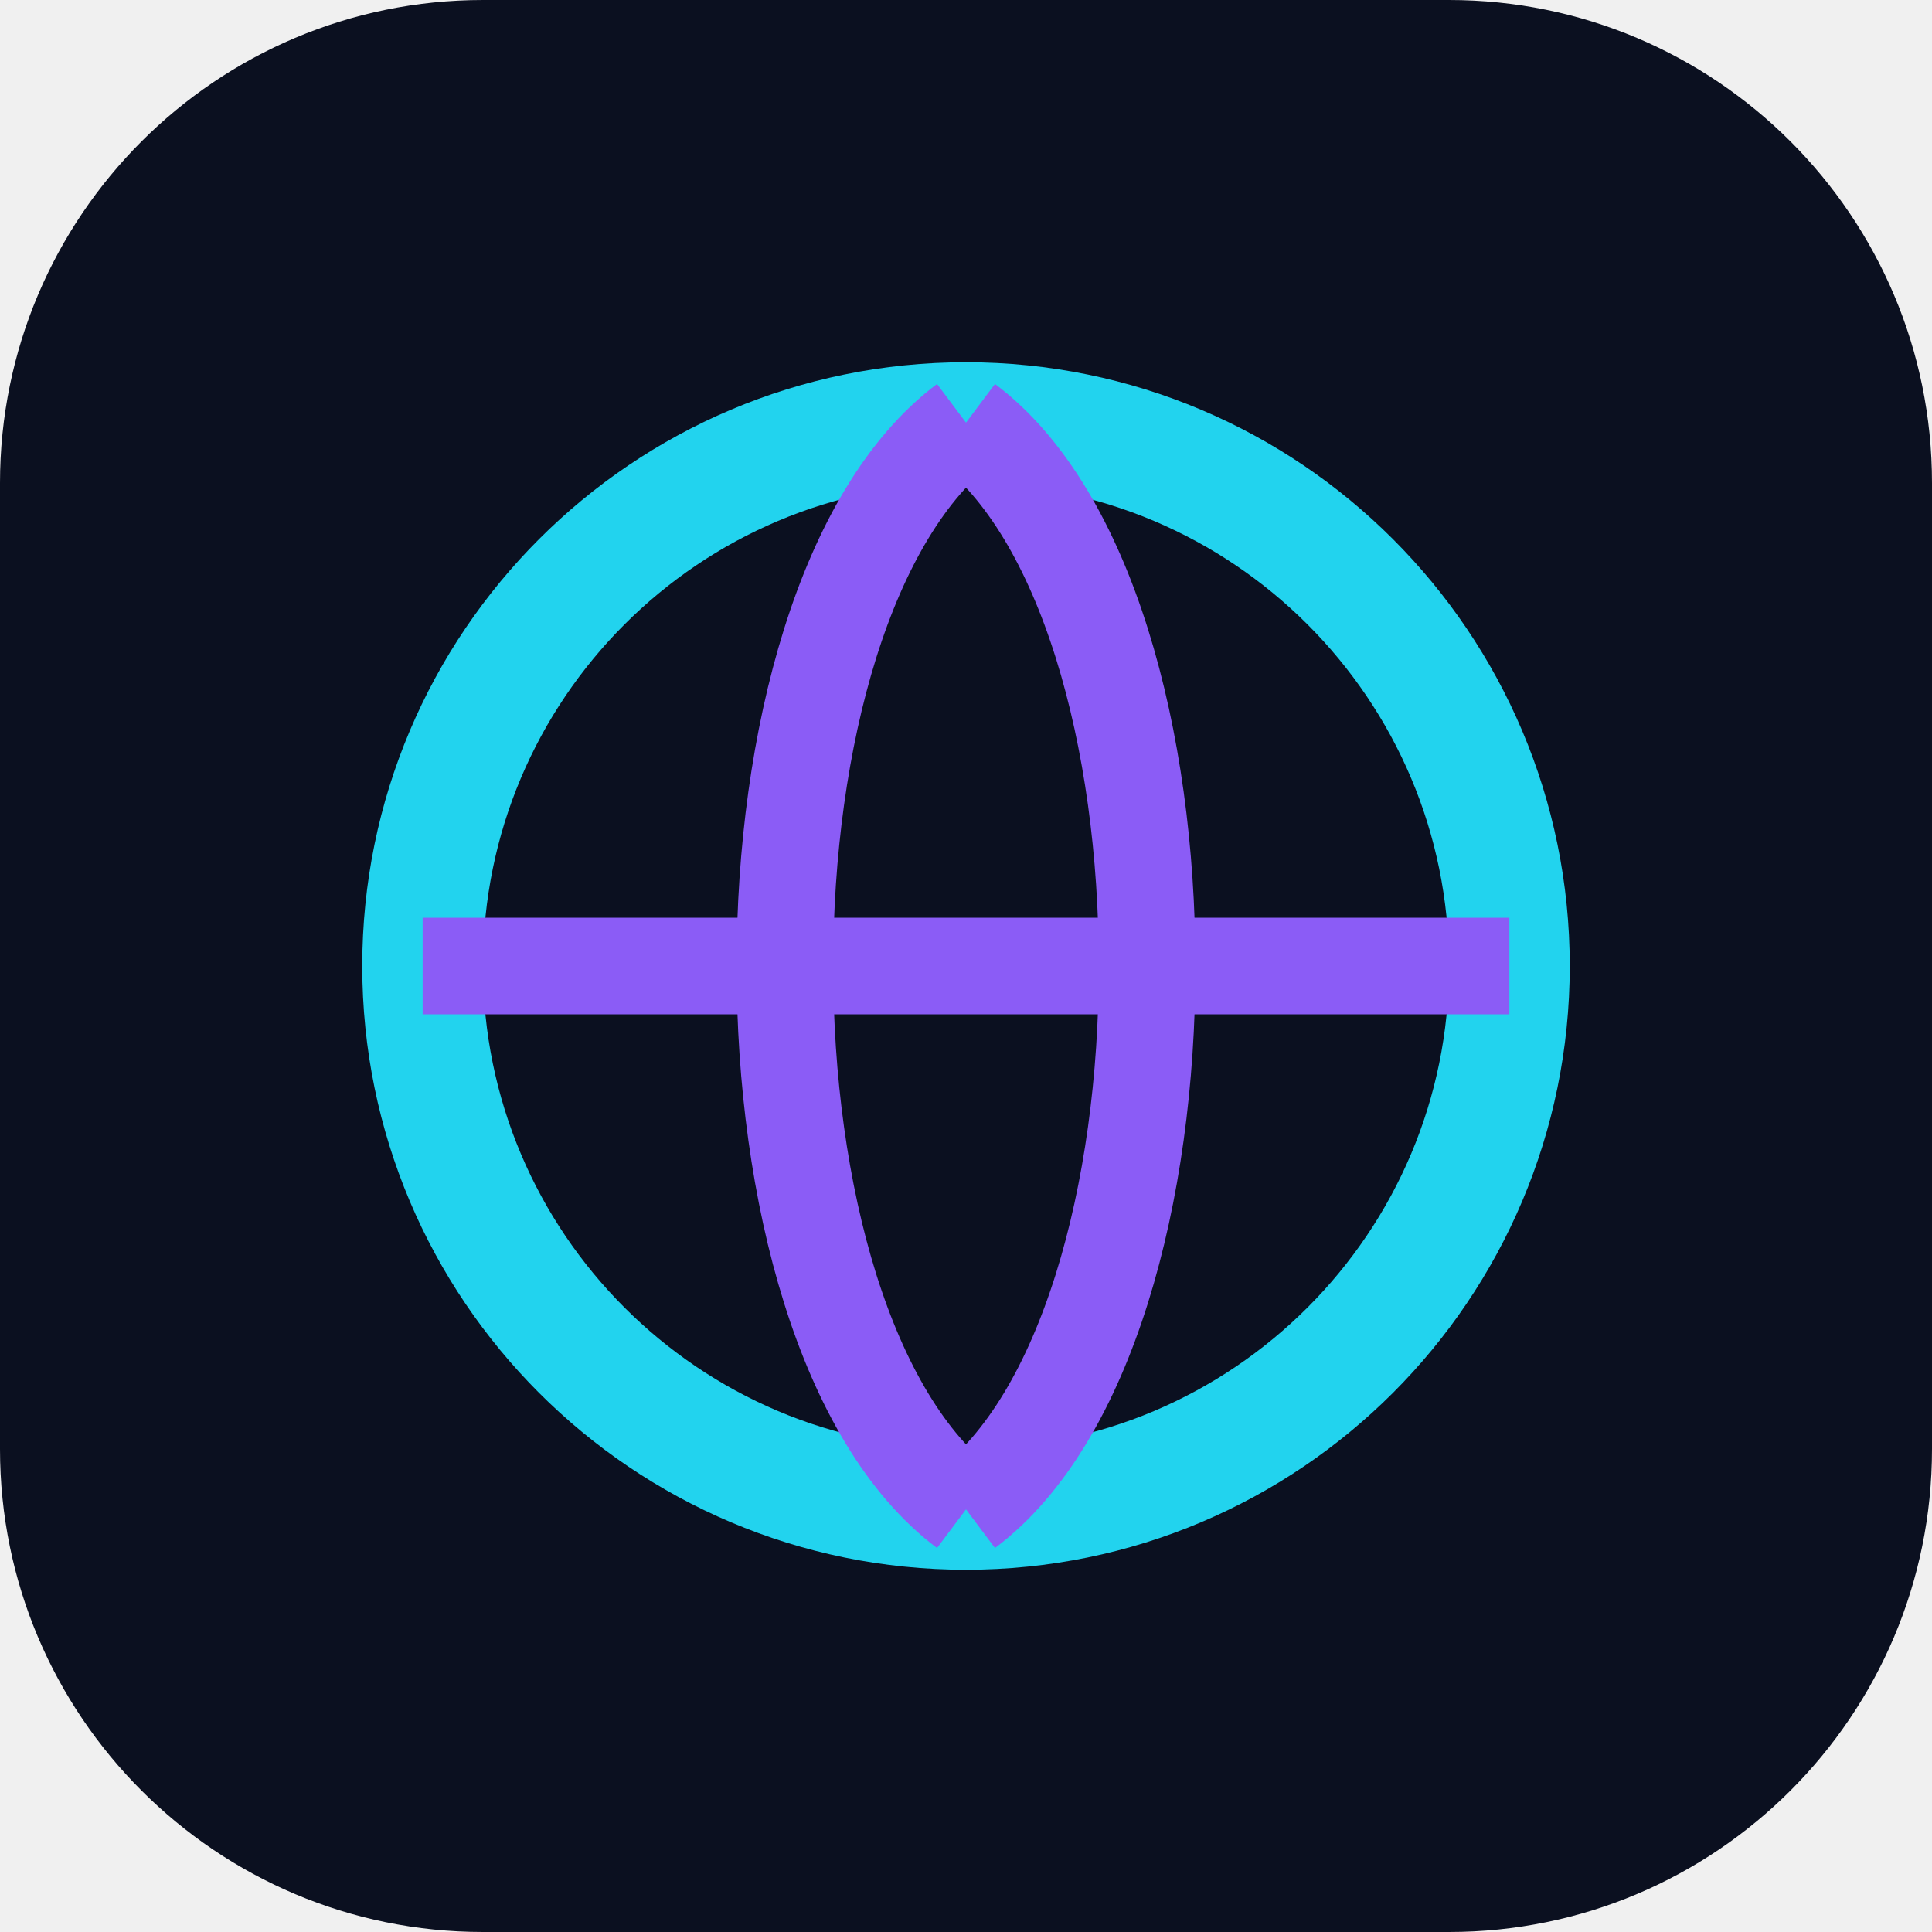
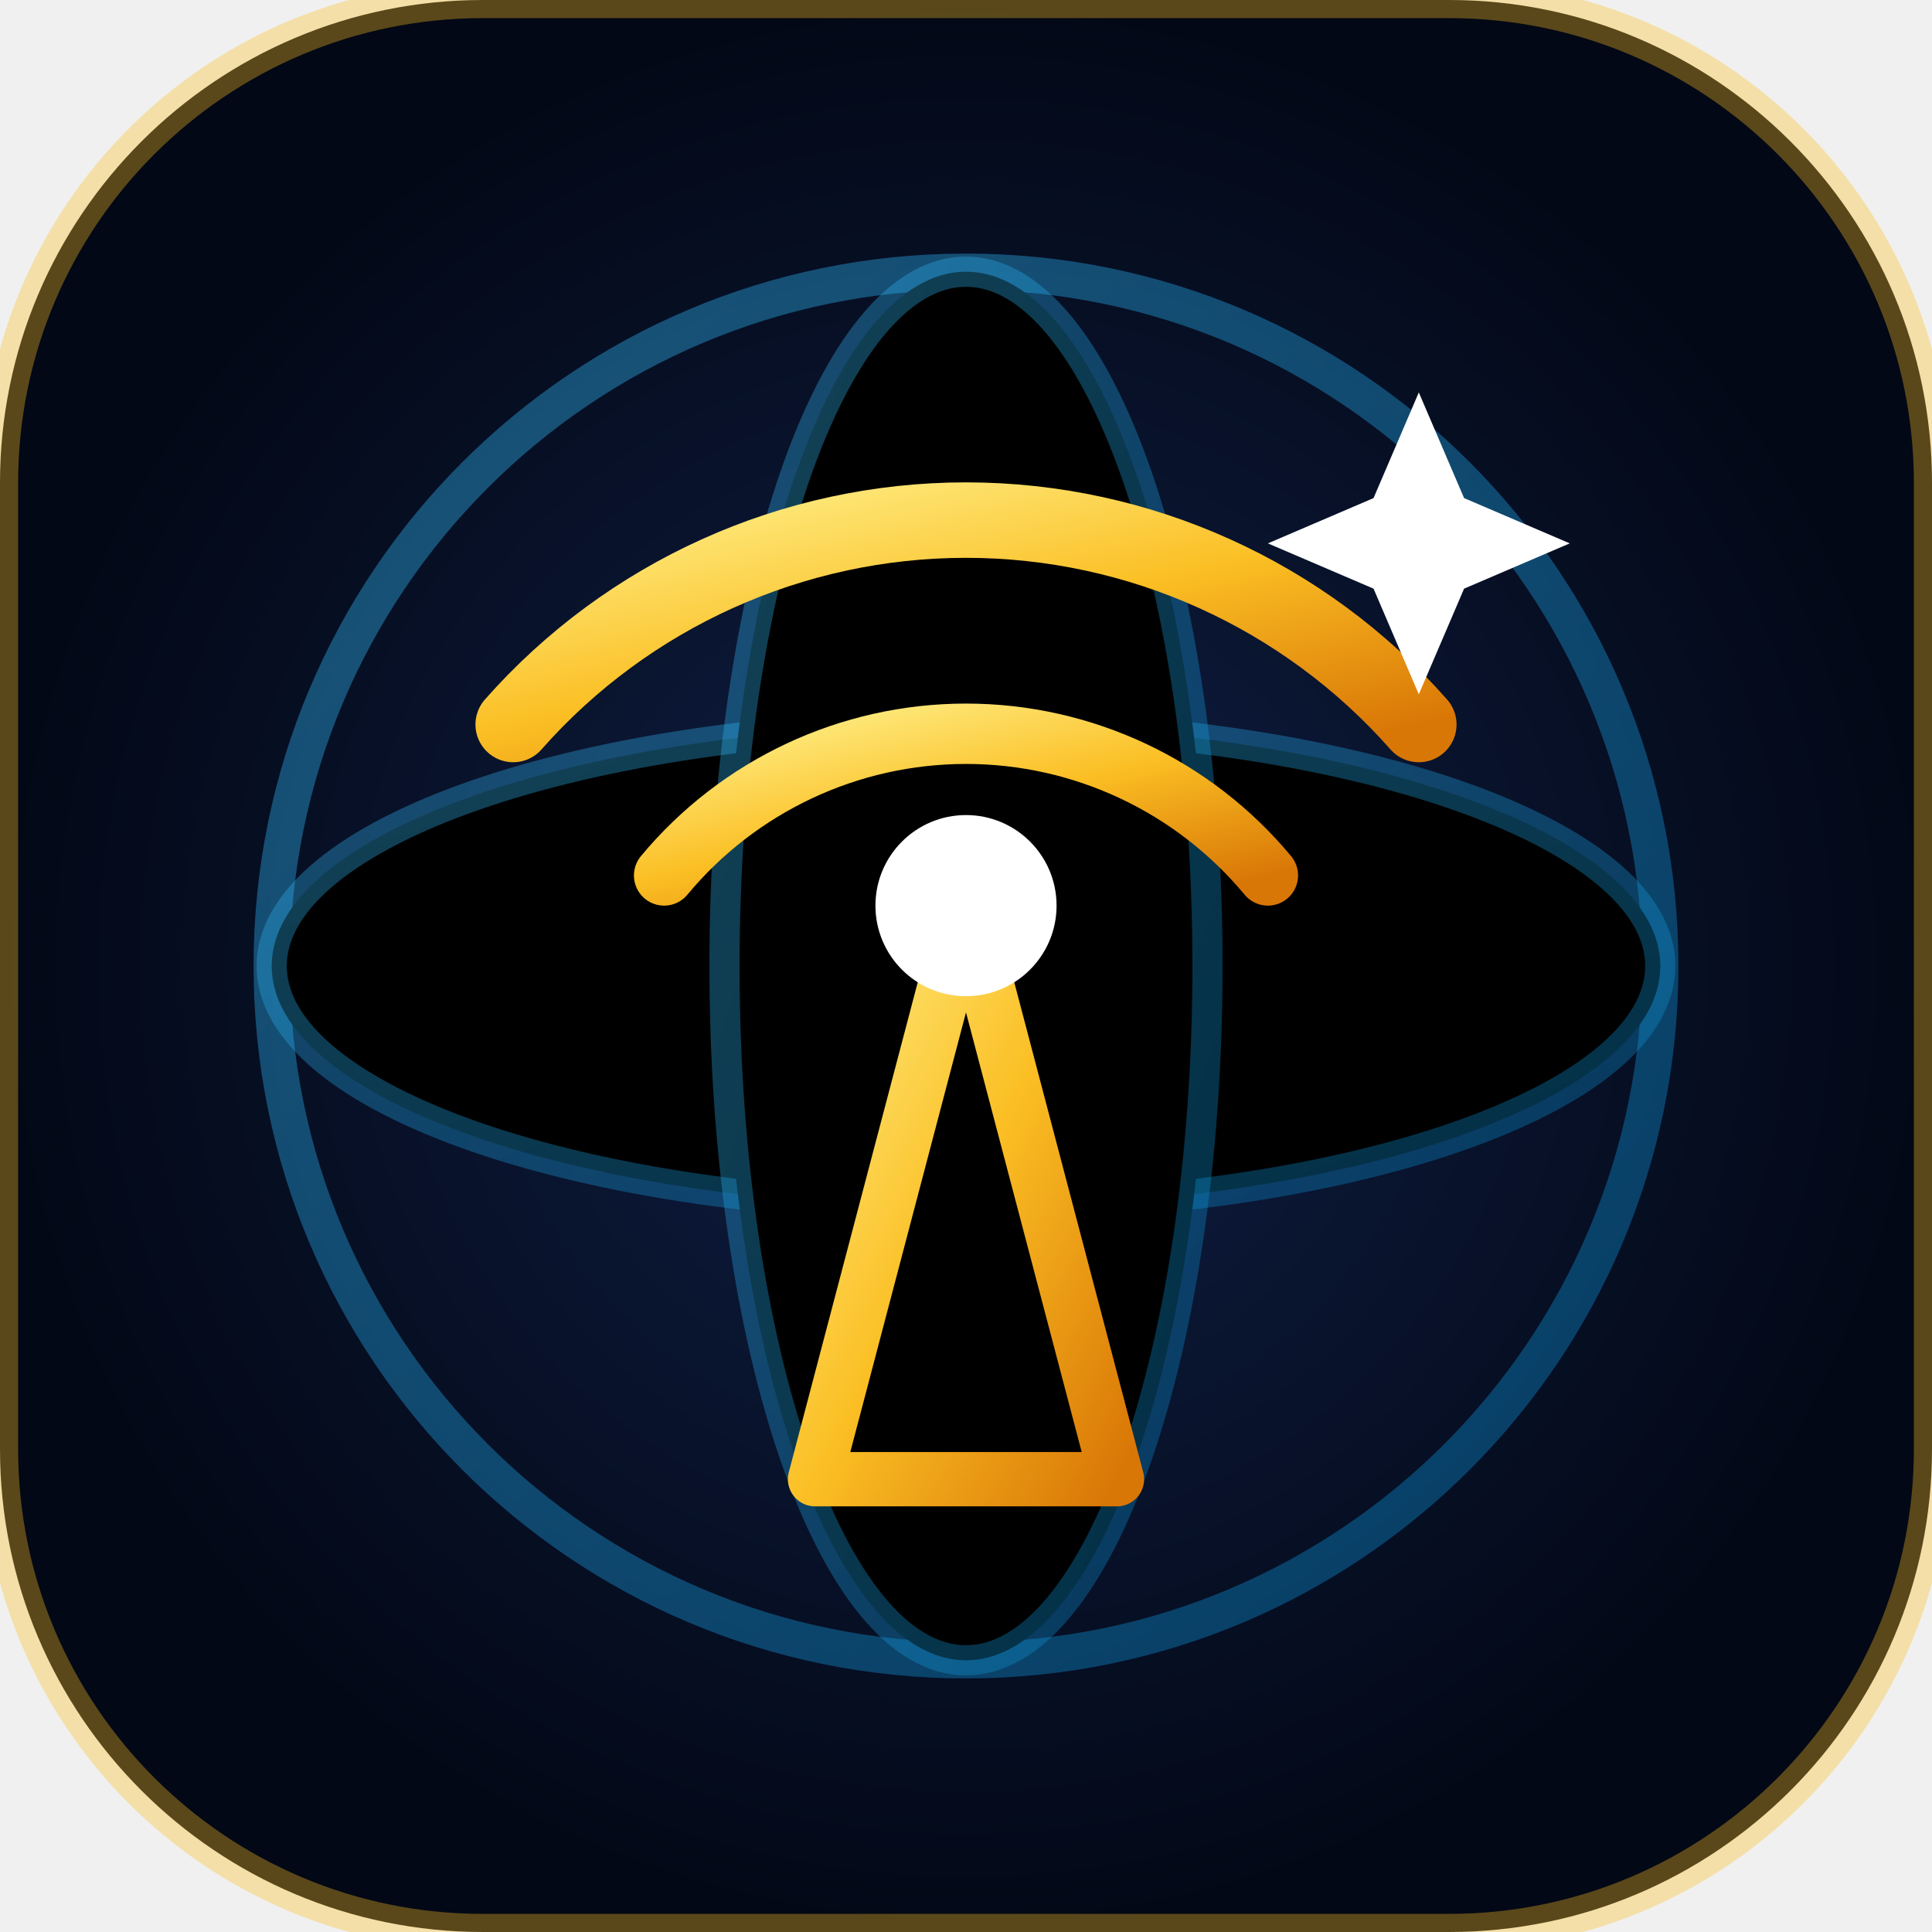
- <svg xmlns="http://www.w3.org/2000/svg" viewBox="0 0 32 32">
-   <rect width="32" height="32" rx="8" fill="#0B1020" />
-   <circle cx="16" cy="16" r="9" fill="none" stroke="#22D3EE" stroke-width="2" />
-   <path d="M7 16h18M16 7c4 3 4 15 0 18M16 7c-4 3-4 15 0 18" fill="none" stroke="#8B5CF6" stroke-width="1.6" />
+ <svg xmlns="http://www.w3.org/2000/svg" viewBox="0 0 64 64" width="64" height="64">
+   <defs>
+     <radialGradient id="favBg" cx="50%" cy="50%" r="50%">
+       <stop offset="0%" stop-color="#0f1f45" />
+       <stop offset="100%" stop-color="#030816" />
+     </radialGradient>
+     <linearGradient id="favGold" x1="0%" y1="0%" x2="100%" y2="100%">
+       <stop offset="0%" stop-color="#fef08a" />
+       <stop offset="50%" stop-color="#fbbf24" />
+       <stop offset="100%" stop-color="#d97706" />
+     </linearGradient>
+     <linearGradient id="favCyan" x1="0%" y1="0%" x2="100%" y2="100%">
+       <stop offset="0%" stop-color="#38bdf8" />
+       <stop offset="100%" stop-color="#0284c7" />
+     </linearGradient>
+   </defs>
+   <rect width="64" height="64" rx="16" fill="url(#favBg)" stroke="#fbbf24" stroke-width="1.2" stroke-opacity="0.35" />
+   <circle cx="32" cy="32" r="23" fill="none" stroke="url(#favCyan)" stroke-width="1.2" stroke-opacity="0.4" />
+   <ellipse cx="32" cy="32" rx="23" ry="8" stroke="url(#favCyan)" stroke-width="1" stroke-opacity="0.35" />
+   <ellipse cx="32" cy="32" rx="8" ry="23" stroke="url(#favCyan)" stroke-width="1" stroke-opacity="0.35" />
+   <path d="M17 24 A20 20 0 0 1 47 24" stroke="url(#favGold)" stroke-width="2.5" stroke-linecap="round" fill="none" />
+   <path d="M22 29 A13 13 0 0 1 42 29" stroke="url(#favGold)" stroke-width="2" stroke-linecap="round" fill="none" />
+   <path d="M32 30 L27 49 L37 49 Z" fill="none" stroke="url(#favGold)" stroke-width="1.8" stroke-linejoin="round" />
+   <circle cx="32" cy="30" r="3" fill="#ffffff" />
+   <path d="M47 13 L48.5 16.5 L52 18 L48.5 19.5 L47 23 L45.5 19.5 L42 18 L45.5 16.5 Z" fill="#ffffff" />
</svg>
